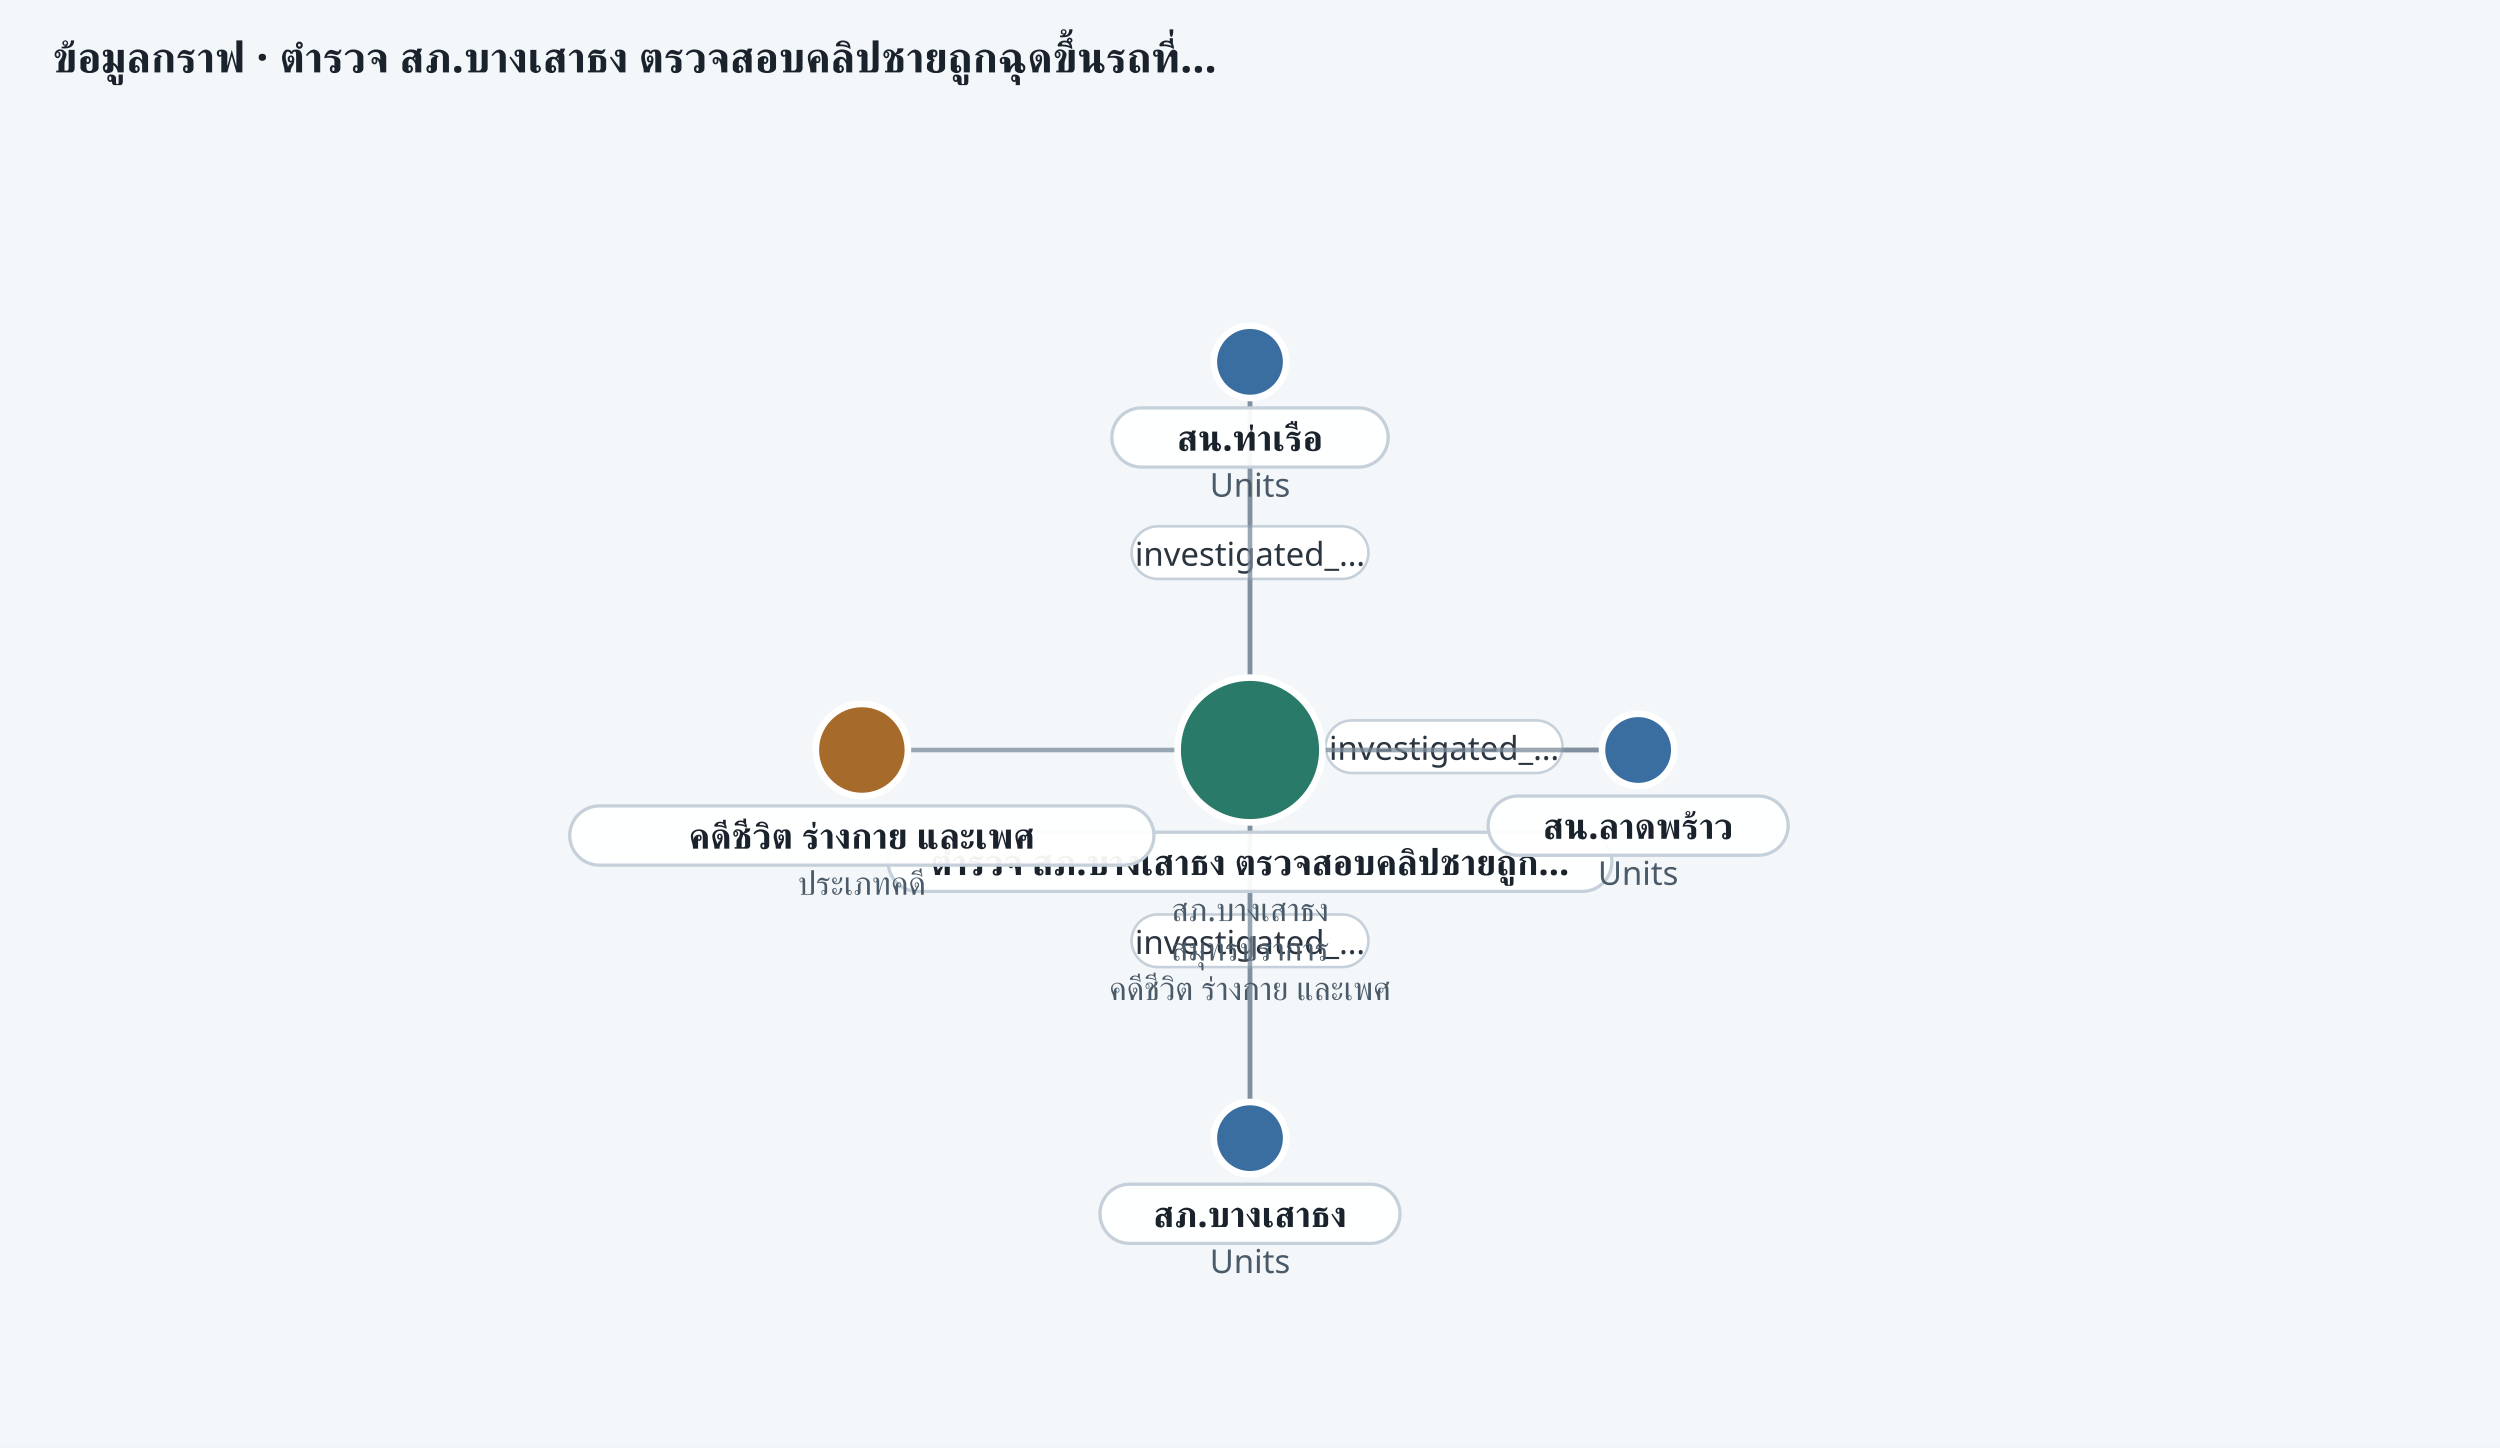
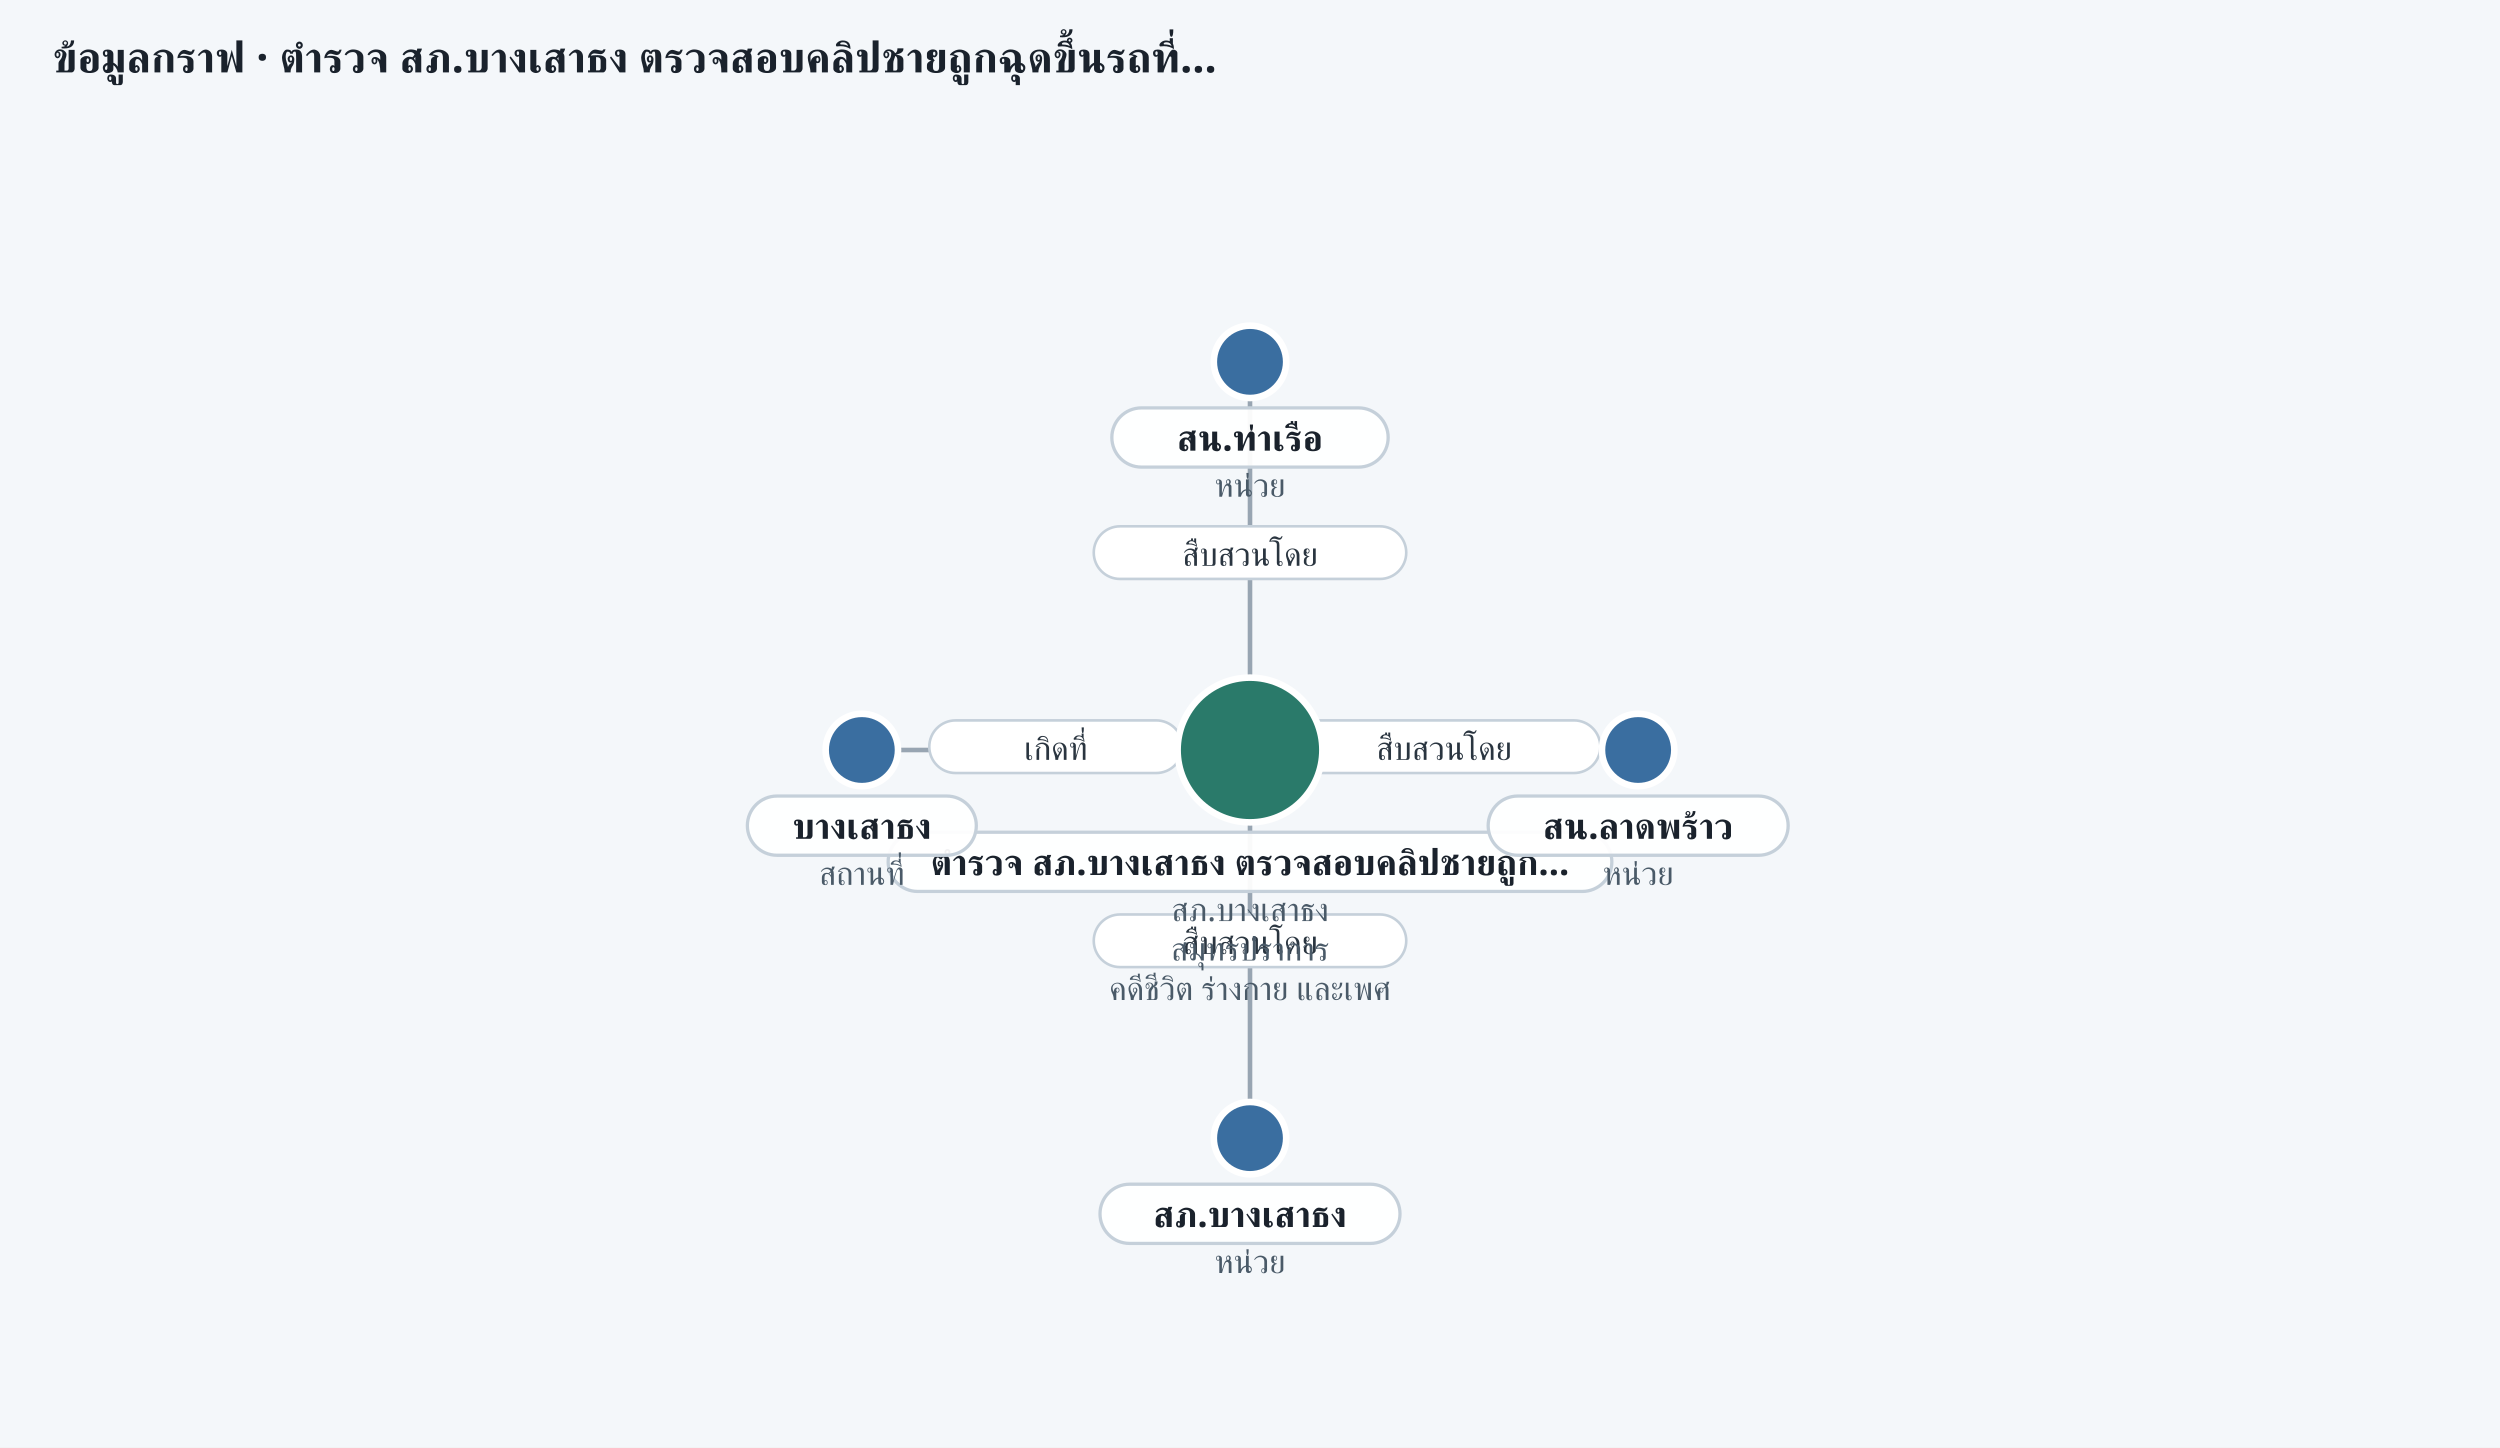
<svg xmlns="http://www.w3.org/2000/svg" width="760" height="440" viewBox="0 0 760 440" role="img" aria-label="ego graph 20261026-violent-03">
  <rect width="100%" height="100%" fill="#f4f7fa" />
  <text x="16" y="22" font-size="13" font-weight="700" fill="#1a222c" font-family="Sarabun, Anuphan, sans-serif">ข้อมูลกราฟ · ตำรวจ สภ.บางเสาธง ตรวจสอบคลิปชายถูกฉุดขึ้นรถที่…</text>
  <line x1="380.0" y1="228.0" x2="380.0" y2="110.0" stroke="#7a8a9a" stroke-width="1.4" opacity="0.75" />
-   <rect x="344.0" y="160.0" width="72" height="16" rx="8" fill="#fff" stroke="#c5d0da" stroke-width="0.8" />
-   <text x="380.0" y="172.0" text-anchor="middle" font-size="10" fill="#2a3540" font-family="Sarabun, Anuphan, sans-serif">investigated_…</text>
+   <rect x="332.5" y="160.0" width="95.0" height="16" rx="8" fill="#fff" stroke="#c5d0da" stroke-width="0.8" />
+   <text x="380.0" y="172.0" text-anchor="middle" font-size="10" fill="#2a3540" font-family="Sarabun, Anuphan, sans-serif">สืบสวนโดย</text>
  <line x1="380.0" y1="228.0" x2="498.0" y2="228.0" stroke="#7a8a9a" stroke-width="1.4" opacity="0.75" />
-   <rect x="403.0" y="219.0" width="72" height="16" rx="8" fill="#fff" stroke="#c5d0da" stroke-width="0.8" />
-   <text x="439.0" y="231.0" text-anchor="middle" font-size="10" fill="#2a3540" font-family="Sarabun, Anuphan, sans-serif">investigated_…</text>
+   <rect x="391.5" y="219.0" width="95.0" height="16" rx="8" fill="#fff" stroke="#c5d0da" stroke-width="0.8" />
+   <text x="439.0" y="231.0" text-anchor="middle" font-size="10" fill="#2a3540" font-family="Sarabun, Anuphan, sans-serif">สืบสวนโดย</text>
  <line x1="380.0" y1="228.0" x2="380.0" y2="346.0" stroke="#7a8a9a" stroke-width="1.4" opacity="0.75" />
-   <rect x="344.0" y="278.0" width="72" height="16" rx="8" fill="#fff" stroke="#c5d0da" stroke-width="0.8" />
-   <text x="380.0" y="290.0" text-anchor="middle" font-size="10" fill="#2a3540" font-family="Sarabun, Anuphan, sans-serif">investigated_…</text>
+   <rect x="332.5" y="278.0" width="95.0" height="16" rx="8" fill="#fff" stroke="#c5d0da" stroke-width="0.8" />
+   <text x="380.0" y="290.0" text-anchor="middle" font-size="10" fill="#2a3540" font-family="Sarabun, Anuphan, sans-serif">สืบสวนโดย</text>
  <line x1="380.0" y1="228.0" x2="262.0" y2="228.0" stroke="#7a8a9a" stroke-width="1.4" opacity="0.75" />
-   <line x1="380.0" y1="110.0" x2="380.0" y2="228.0" stroke="#7a8a9a" stroke-width="1.4" opacity="0.75" />
-   <line x1="498.0" y1="228.0" x2="380.0" y2="228.0" stroke="#7a8a9a" stroke-width="1.4" opacity="0.75" />
-   <line x1="380.0" y1="346.0" x2="380.0" y2="228.0" stroke="#7a8a9a" stroke-width="1.4" opacity="0.75" />
+   <rect x="282.5" y="219.0" width="77.0" height="16" rx="8" fill="#fff" stroke="#c5d0da" stroke-width="0.8" />
+   <text x="321.0" y="231.0" text-anchor="middle" font-size="10" fill="#2a3540" font-family="Sarabun, Anuphan, sans-serif">เกิดที่</text>
  <circle cx="380.0" cy="228.0" r="22" fill="#2a7a6a" stroke="#fff" stroke-width="2" />
  <rect x="270.0" y="253.0" width="220.0" height="18" rx="9" fill="rgba(255,255,255,0.94)" stroke="#c5d0da" />
  <text x="380.0" y="266.0" text-anchor="middle" font-size="11" font-weight="600" fill="#1a222c" font-family="Sarabun, Anuphan, sans-serif">ตำรวจ สภ.บางเสาธง ตรวจสอบคลิปชายถูก…</text>
  <text x="380.0" y="280.0" text-anchor="middle" font-size="10" fill="#4a5a68" font-family="Sarabun, Anuphan, sans-serif">สภ.บางเสาธง</text>
  <text x="380.0" y="292.0" text-anchor="middle" font-size="10" fill="#4a5a68" font-family="Sarabun, Anuphan, sans-serif">สมุทรปราการ</text>
  <text x="380.0" y="304.0" text-anchor="middle" font-size="10" fill="#4a5a68" font-family="Sarabun, Anuphan, sans-serif">คดีชีวิต ร่างกาย และเพศ</text>
  <circle cx="380.0" cy="110.0" r="11" fill="#3a6ea0" stroke="#fff" stroke-width="2" />
  <rect x="338.0" y="124.0" width="84.0" height="18" rx="9" fill="rgba(255,255,255,0.94)" stroke="#c5d0da" />
  <text x="380.0" y="137.0" text-anchor="middle" font-size="11" font-weight="600" fill="#1a222c" font-family="Sarabun, Anuphan, sans-serif">สน.ท่าเรือ</text>
-   <text x="380.0" y="151.0" text-anchor="middle" font-size="10" fill="#4a5a68" font-family="Sarabun, Anuphan, sans-serif">Units</text>
+   <text x="380.0" y="151.0" text-anchor="middle" font-size="10" fill="#4a5a68" font-family="Sarabun, Anuphan, sans-serif">หน่วย</text>
  <circle cx="498.0" cy="228.0" r="11" fill="#3a6ea0" stroke="#fff" stroke-width="2" />
  <rect x="452.4" y="242.0" width="91.2" height="18" rx="9" fill="rgba(255,255,255,0.94)" stroke="#c5d0da" />
  <text x="498.0" y="255.0" text-anchor="middle" font-size="11" font-weight="600" fill="#1a222c" font-family="Sarabun, Anuphan, sans-serif">สน.ลาดพร้าว</text>
-   <text x="498.0" y="269.0" text-anchor="middle" font-size="10" fill="#4a5a68" font-family="Sarabun, Anuphan, sans-serif">Units</text>
+   <text x="498.0" y="269.0" text-anchor="middle" font-size="10" fill="#4a5a68" font-family="Sarabun, Anuphan, sans-serif">หน่วย</text>
  <circle cx="380.0" cy="346.0" r="11" fill="#3a6ea0" stroke="#fff" stroke-width="2" />
  <rect x="334.4" y="360.0" width="91.2" height="18" rx="9" fill="rgba(255,255,255,0.94)" stroke="#c5d0da" />
  <text x="380.0" y="373.0" text-anchor="middle" font-size="11" font-weight="600" fill="#1a222c" font-family="Sarabun, Anuphan, sans-serif">สภ.บางเสาธง</text>
-   <text x="380.0" y="387.0" text-anchor="middle" font-size="10" fill="#4a5a68" font-family="Sarabun, Anuphan, sans-serif">Units</text>
-   <circle cx="262.0" cy="228.0" r="14" fill="#a66b2a" stroke="#fff" stroke-width="2" />
-   <rect x="173.2" y="245.0" width="177.6" height="18" rx="9" fill="rgba(255,255,255,0.94)" stroke="#c5d0da" />
-   <text x="262.0" y="258.0" text-anchor="middle" font-size="11" font-weight="600" fill="#1a222c" font-family="Sarabun, Anuphan, sans-serif">คดีชีวิต ร่างกาย และเพศ</text>
-   <text x="262.0" y="272.0" text-anchor="middle" font-size="10" fill="#4a5a68" font-family="Sarabun, Anuphan, sans-serif">ประเภทคดี</text>
+   <text x="380.0" y="387.0" text-anchor="middle" font-size="10" fill="#4a5a68" font-family="Sarabun, Anuphan, sans-serif">หน่วย</text>
+   <circle cx="262.0" cy="228.0" r="11" fill="#3a6ea0" stroke="#fff" stroke-width="2" />
+   <rect x="227.2" y="242.0" width="69.6" height="18" rx="9" fill="rgba(255,255,255,0.94)" stroke="#c5d0da" />
+   <text x="262.0" y="255.0" text-anchor="middle" font-size="11" font-weight="600" fill="#1a222c" font-family="Sarabun, Anuphan, sans-serif">บางเสาธง</text>
+   <text x="262.0" y="269.0" text-anchor="middle" font-size="10" fill="#4a5a68" font-family="Sarabun, Anuphan, sans-serif">สถานที่</text>
</svg>
